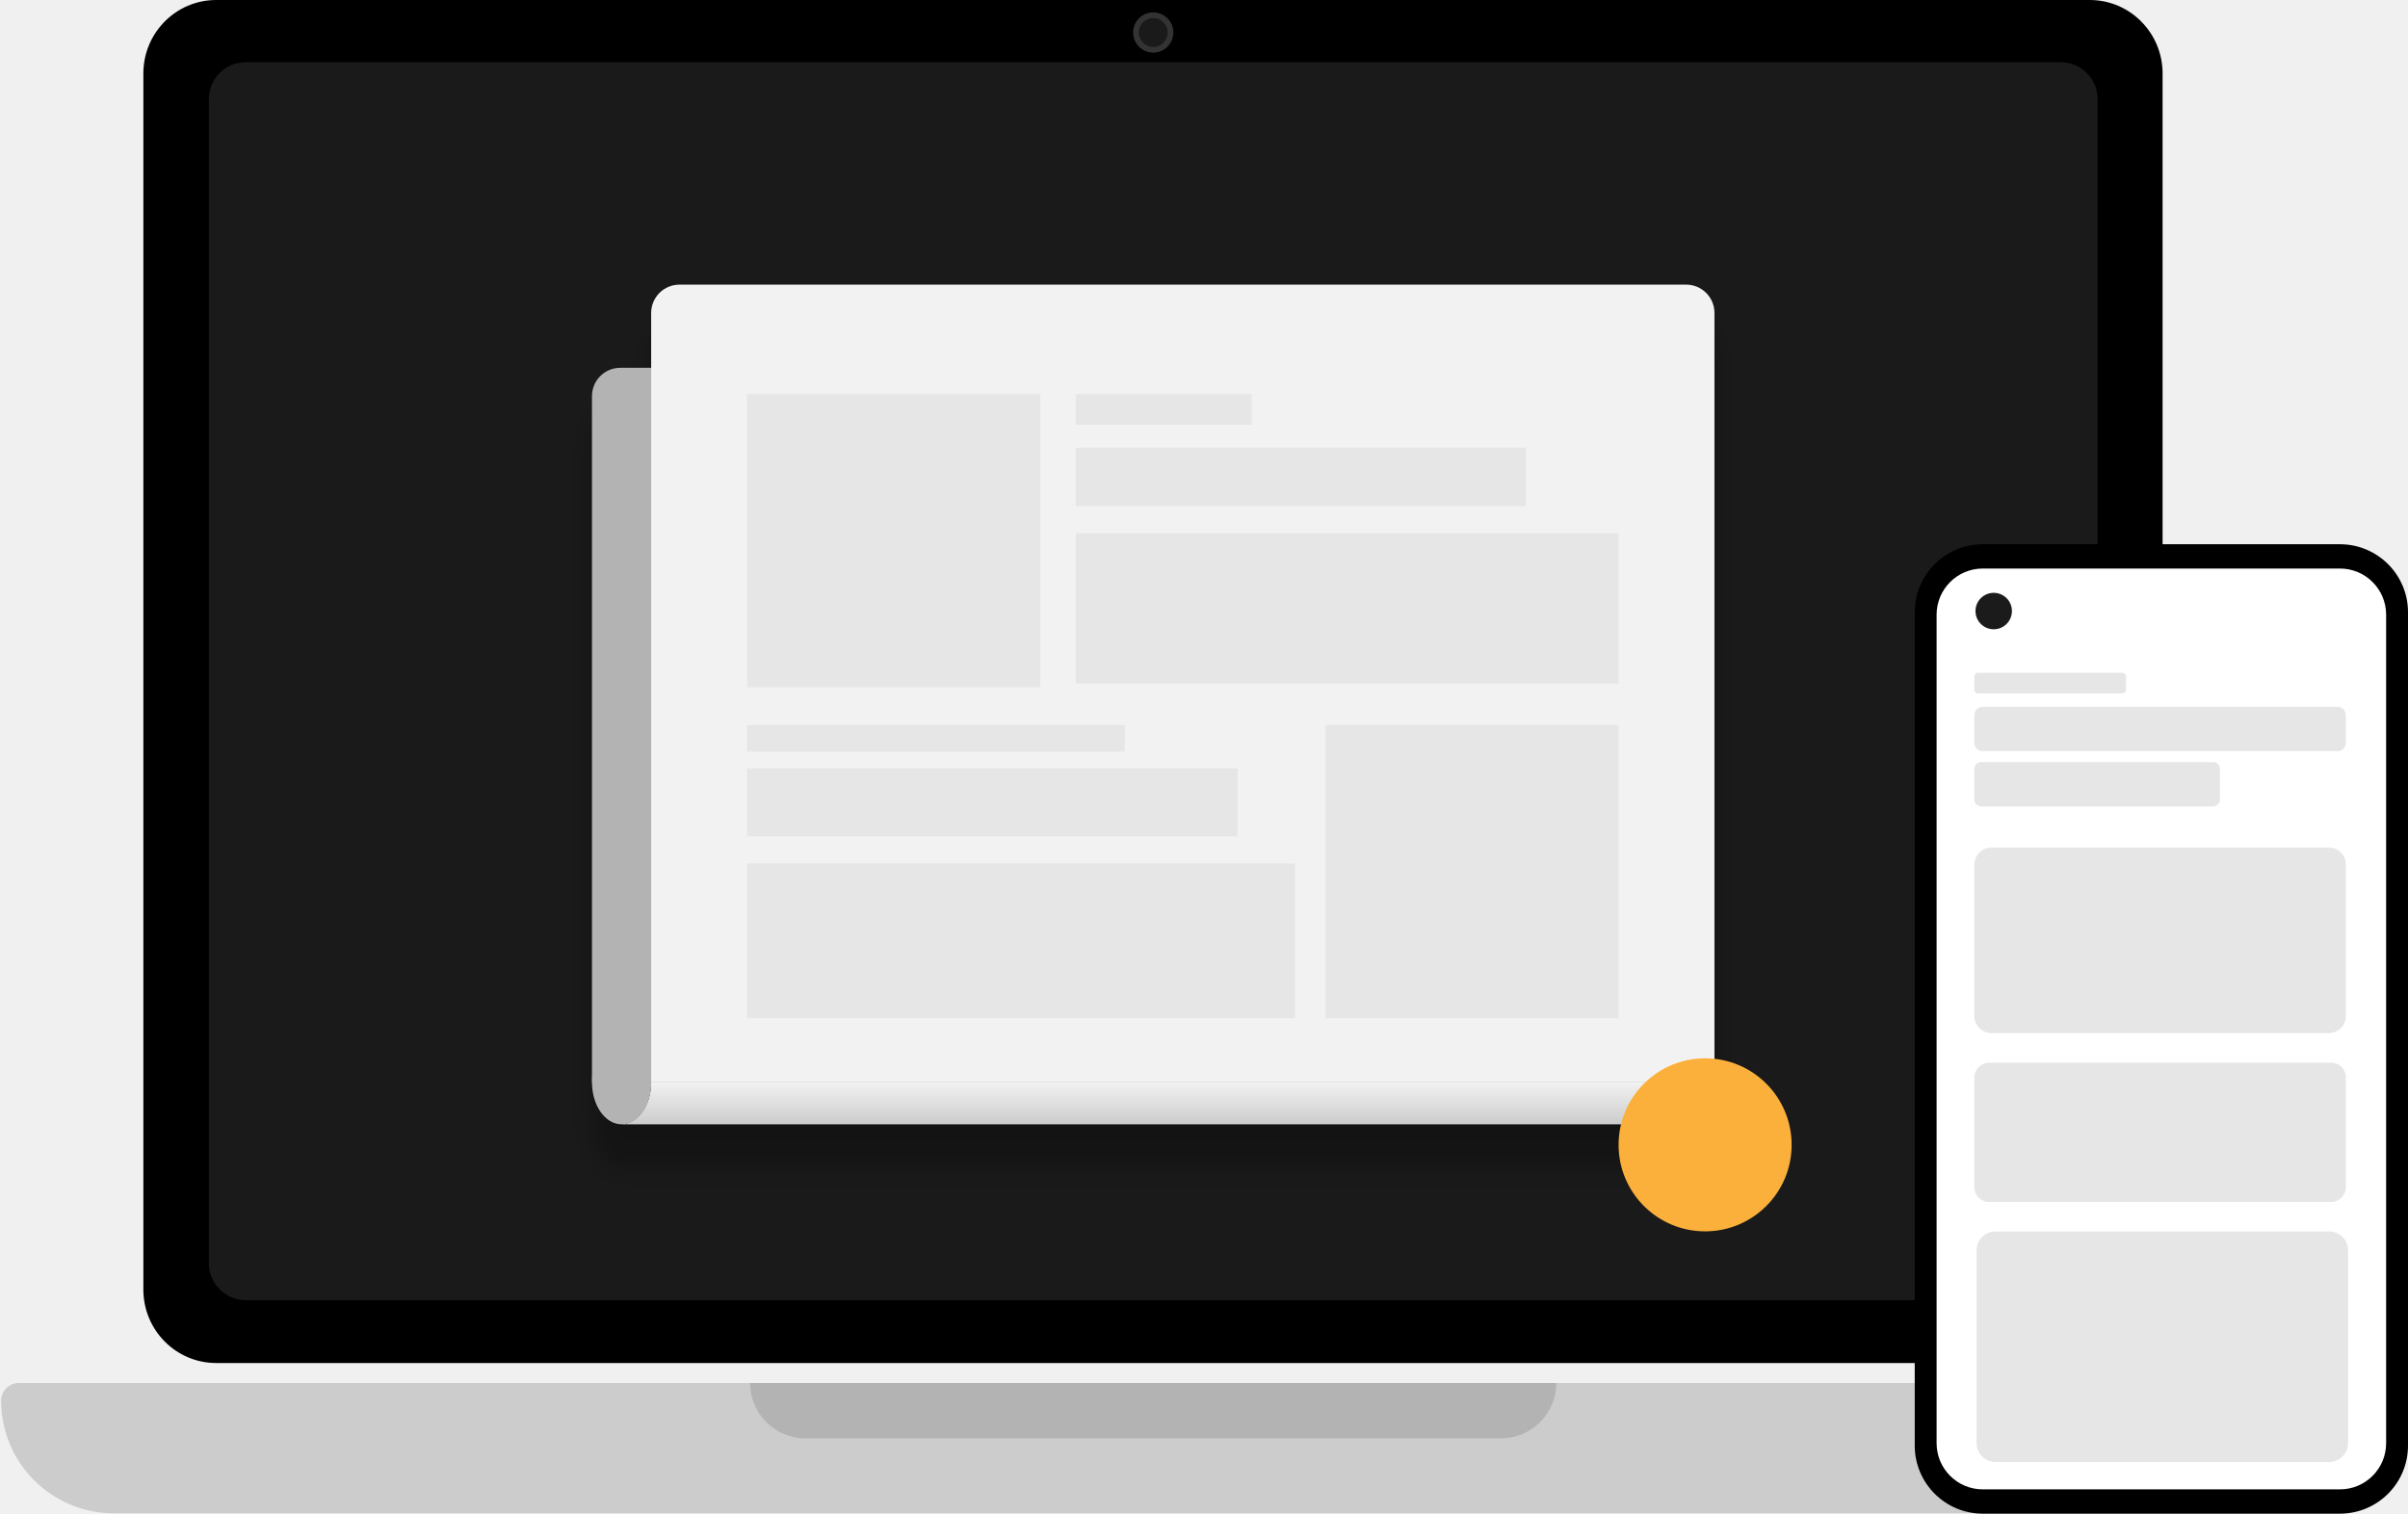
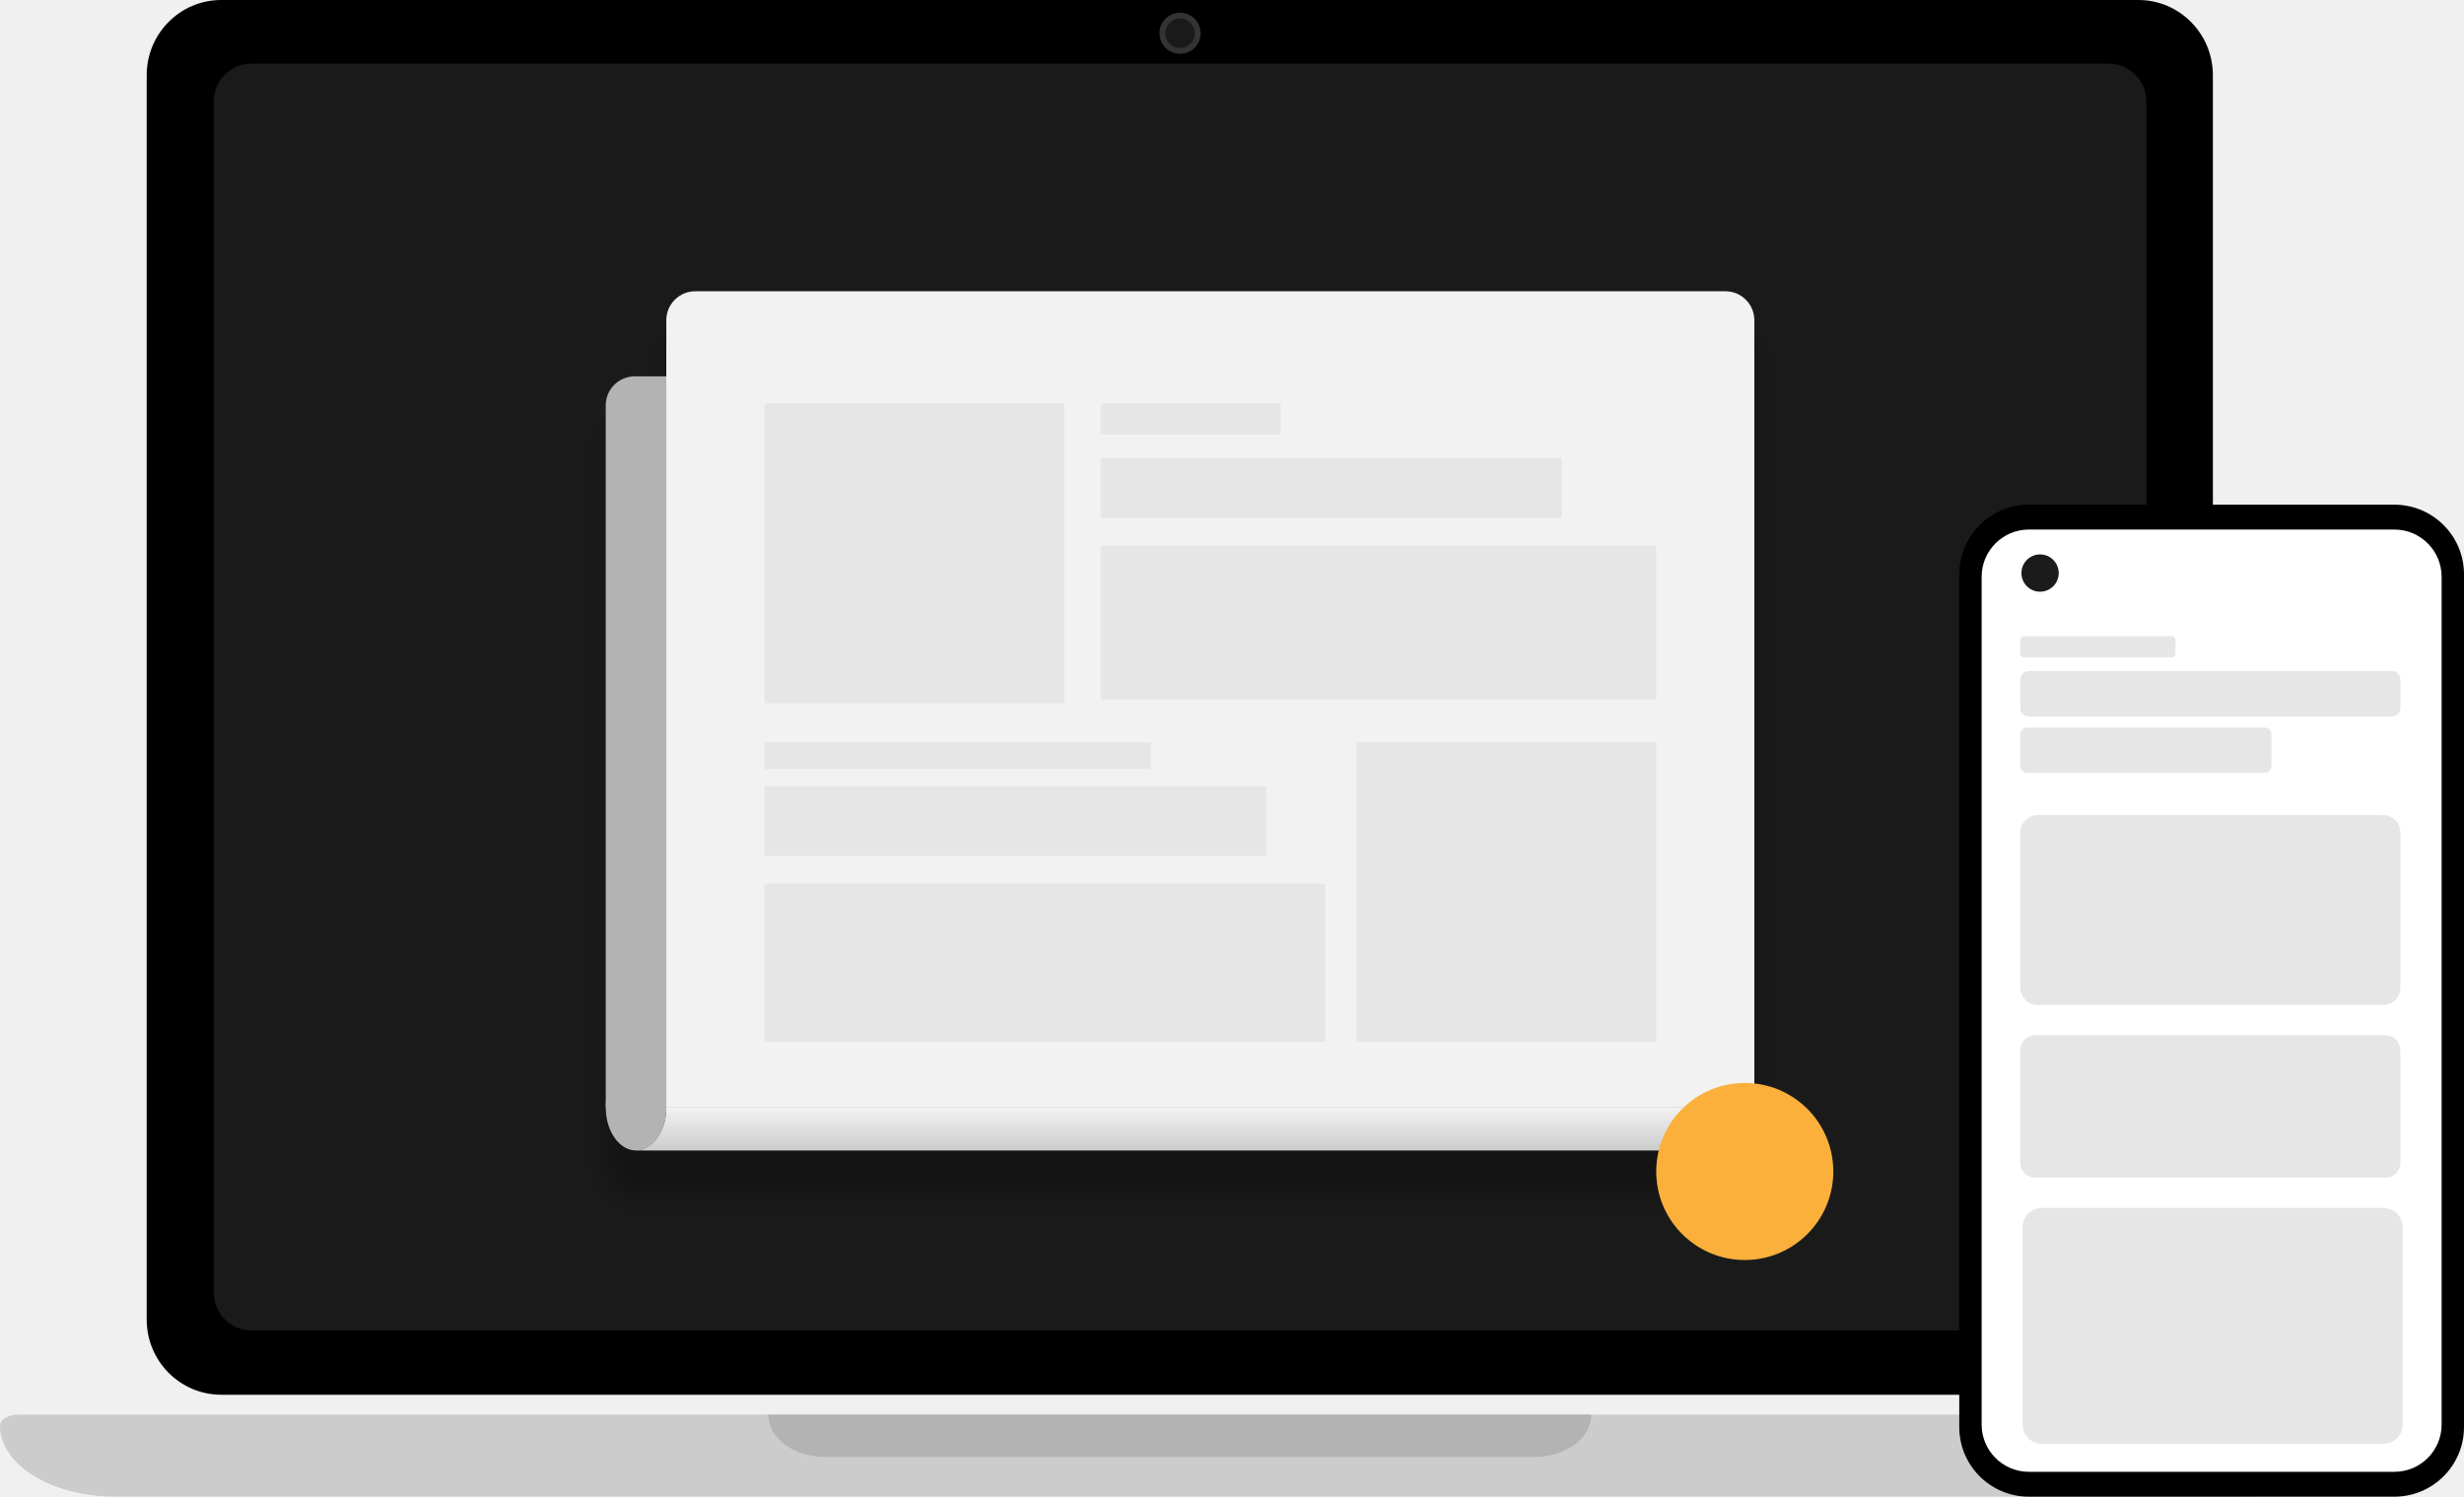
- <svg xmlns="http://www.w3.org/2000/svg" width="991" height="623" viewBox="0 0 991 623" fill="none">
-   <path d="M902.36 622.86H46.82C34.525 622.86 22.733 617.976 14.039 609.281C5.344 600.587 0.46 588.795 0.46 576.5C0.46 574.569 1.227 572.717 2.592 571.352C3.957 569.987 5.809 569.22 7.74 569.22H941.42C943.351 569.22 945.202 569.987 946.568 571.352C947.933 572.717 948.7 574.569 948.7 576.5C948.701 582.587 947.504 588.614 945.176 594.238C942.847 599.862 939.435 604.972 935.131 609.277C930.828 613.582 925.719 616.997 920.097 619.328C914.474 621.659 908.447 622.859 902.36 622.86Z" fill="#CCCCCC" />
-   <path d="M617.73 592H331.48C328.49 592.001 325.529 591.414 322.767 590.27C320.004 589.127 317.494 587.451 315.38 585.337C313.265 583.224 311.588 580.714 310.443 577.952C309.299 575.19 308.71 572.23 308.71 569.24H640.49C640.49 575.276 638.092 581.065 633.824 585.334C629.555 589.602 623.766 592 617.73 592Z" fill="#B3B3B3" />
+ <svg xmlns="http://www.w3.org/2000/svg" width="991" height="602" viewBox="0 0 991 602" fill="none">
+   <path d="M902.623 602H46.397C34.092 602 22.291 598.995 13.589 593.646C4.888 588.298 0 581.043 0 573.479V573.479C0 572.291 0.768 571.152 2.134 570.312C3.5 569.472 5.353 569 7.286 569H941.714C943.646 569 945.5 569.472 946.866 570.312C948.232 571.152 949 572.291 949 573.479V573.479C949.001 577.223 947.803 580.932 945.473 584.391C943.143 587.851 939.727 590.995 935.421 593.644C931.114 596.292 926.001 598.393 920.374 599.827C914.746 601.261 908.714 601.999 902.623 602V602Z" fill="#CCCCCC" />
+   <path d="M617.293 586H331.716C328.734 586.001 325.78 585.562 323.024 584.708C320.268 583.854 317.764 582.602 315.654 581.023C313.545 579.445 311.871 577.57 310.729 575.507C309.588 573.444 309 571.233 309 569H640C640 573.509 637.608 577.833 633.349 581.021C629.091 584.209 623.316 586 617.293 586Z" fill="#B3B3B3" />
  <path d="M860.025 0H88.975C72.42 0 59 13.541 59 30.245V530.755C59 547.459 72.42 561 88.975 561H860.025C876.58 561 890 547.459 890 530.755V30.245C890 13.541 876.58 0 860.025 0Z" fill="black" />
  <path d="M848 25.58H101.21C92.777 25.58 85.94 32.417 85.94 40.85V519.88C85.94 528.313 92.777 535.15 101.21 535.15H848C856.433 535.15 863.27 528.313 863.27 519.88V40.85C863.27 32.417 856.433 25.58 848 25.58Z" fill="#1A1A1A" />
  <path d="M474.6 21.66C479.173 21.66 482.88 17.953 482.88 13.38C482.88 8.807 479.173 5.1 474.6 5.1C470.027 5.1 466.32 8.807 466.32 13.38C466.32 17.953 470.027 21.66 474.6 21.66Z" fill="#333333" />
  <path d="M474.6 19.33C477.886 19.33 480.55 16.666 480.55 13.38C480.55 10.094 477.886 7.43 474.6 7.43C471.314 7.43 468.65 10.094 468.65 13.38C468.65 16.666 471.314 19.33 474.6 19.33Z" fill="#1A1A1A" />
  <g filter="url(#filter0_d)">
    <path d="M255.27 151.38H681.22V445.48H243.62V163.03C243.62 161.5 243.921 159.985 244.507 158.572C245.092 157.158 245.95 155.874 247.032 154.792C248.114 153.71 249.398 152.852 250.812 152.267C252.225 151.681 253.74 151.38 255.27 151.38Z" fill="#B3B3B3" />
    <path d="M279.64 117.15H693.93C697.02 117.15 699.983 118.377 702.168 120.562C704.353 122.747 705.58 125.71 705.58 128.8V445.48H267.98V128.81C267.979 127.278 268.279 125.762 268.865 124.346C269.45 122.931 270.309 121.645 271.392 120.562C272.475 119.479 273.761 118.62 275.176 118.035C276.592 117.449 278.108 117.149 279.64 117.15Z" fill="#F2F2F2" />
    <path d="M705.58 445.48C705.58 455.02 699.96 462.76 693.03 462.76H255.42C262.36 462.76 267.98 455.02 267.98 445.48H705.58Z" fill="url(#paint0_linear)" />
    <path d="M255.82 462.75C262.552 462.75 268.01 455.018 268.01 445.48C268.01 435.942 262.552 428.21 255.82 428.21C249.088 428.21 243.63 435.942 243.63 445.48C243.63 455.018 249.088 462.75 255.82 462.75Z" fill="#B3B3B3" />
    <path d="M428.06 162.23H307.45V282.84H428.06V162.23Z" fill="#E6E6E6" />
    <path d="M515.1 162.23H442.74V174.81H515.1V162.23Z" fill="#E6E6E6" />
    <path d="M628.11 184.25H442.74V208.37H628.11V184.25Z" fill="#E6E6E6" />
    <path d="M666.12 219.44H442.74V281.32H666.12V219.44Z" fill="#E6E6E6" />
    <path d="M666.12 298.43H545.51V419.04H666.12V298.43Z" fill="#E6E6E6" />
    <path d="M462.93 298.43H307.45V309.32H462.93V298.43Z" fill="#E6E6E6" />
    <path d="M509.33 316.29H307.45V344.18H509.33V316.29Z" fill="#E6E6E6" />
    <path d="M532.93 355.33H307.45V419.04H532.93V355.33Z" fill="#E6E6E6" />
  </g>
  <path d="M701.73 506.81C721.397 506.81 737.34 490.867 737.34 471.2C737.34 451.533 721.397 435.59 701.73 435.59C682.063 435.59 666.12 451.533 666.12 471.2C666.12 490.867 682.063 506.81 701.73 506.81Z" fill="#FBB03B" />
-   <rect x="788" y="224" width="203" height="399" rx="28" fill="black" />
-   <rect x="797" y="234" width="185" height="379" rx="19" fill="white" />
-   <path d="M873.45 276.9H814.03C813.207 276.9 812.54 277.567 812.54 278.39V283.93C812.54 284.753 813.207 285.42 814.03 285.42H873.45C874.273 285.42 874.94 284.753 874.94 283.93V278.39C874.94 277.567 874.273 276.9 873.45 276.9Z" fill="#E6E6E6" />
-   <path d="M962.01 290.91H815.95C814.067 290.91 812.54 292.437 812.54 294.32V305.76C812.54 307.643 814.067 309.17 815.95 309.17H962.01C963.893 309.17 965.42 307.643 965.42 305.76V294.32C965.42 292.437 963.893 290.91 962.01 290.91Z" fill="#E6E6E6" />
-   <path d="M910.8 313.65H815.32C813.784 313.65 812.54 314.895 812.54 316.43V329.13C812.54 330.665 813.784 331.91 815.32 331.91H910.8C912.335 331.91 913.58 330.665 913.58 329.13V316.43C913.58 314.895 912.335 313.65 910.8 313.65Z" fill="#E6E6E6" />
-   <path d="M958.44 348.85H819.52C815.665 348.85 812.54 351.975 812.54 355.83V418.23C812.54 422.085 815.665 425.21 819.52 425.21H958.44C962.295 425.21 965.42 422.085 965.42 418.23V355.83C965.42 351.975 962.295 348.85 958.44 348.85Z" fill="#E6E6E6" />
-   <path d="M959.37 437.38H818.59C815.249 437.38 812.54 440.089 812.54 443.43V488.65C812.54 491.991 815.249 494.7 818.59 494.7H959.37C962.711 494.7 965.42 491.991 965.42 488.65V443.43C965.42 440.089 962.711 437.38 959.37 437.38Z" fill="#E6E6E6" />
-   <path d="M958.56 506.86H821.24C816.943 506.86 813.46 510.343 813.46 514.64V593.96C813.46 598.257 816.943 601.74 821.24 601.74H958.56C962.857 601.74 966.34 598.257 966.34 593.96V514.64C966.34 510.343 962.857 506.86 958.56 506.86Z" fill="#E6E6E6" />
-   <circle cx="820.5" cy="251.5" r="7.5" fill="#1B1B1B" />
+   <rect x="788" y="203" width="203" height="399" rx="28" fill="black" />
+   <rect x="797" y="213" width="185" height="379" rx="19" fill="white" />
+   <path d="M873.45 255.9H814.03C813.207 255.9 812.54 256.567 812.54 257.39V262.93C812.54 263.753 813.207 264.42 814.03 264.42H873.45C874.273 264.42 874.94 263.753 874.94 262.93V257.39C874.94 256.567 874.273 255.9 873.45 255.9Z" fill="#E6E6E6" />
+   <path d="M962.01 269.91H815.95C814.067 269.91 812.54 271.437 812.54 273.32V284.76C812.54 286.643 814.067 288.17 815.95 288.17H962.01C963.893 288.17 965.42 286.643 965.42 284.76V273.32C965.42 271.437 963.893 269.91 962.01 269.91Z" fill="#E6E6E6" />
+   <path d="M910.8 292.65H815.32C813.784 292.65 812.54 293.895 812.54 295.43V308.13C812.54 309.665 813.784 310.91 815.32 310.91H910.8C912.335 310.91 913.58 309.665 913.58 308.13V295.43C913.58 293.895 912.335 292.65 910.8 292.65Z" fill="#E6E6E6" />
+   <path d="M958.44 327.85H819.52C815.665 327.85 812.54 330.975 812.54 334.83V397.23C812.54 401.085 815.665 404.21 819.52 404.21H958.44C962.295 404.21 965.42 401.085 965.42 397.23V334.83C965.42 330.975 962.295 327.85 958.44 327.85Z" fill="#E6E6E6" />
+   <path d="M959.37 416.38H818.59C815.249 416.38 812.54 419.089 812.54 422.43V467.65C812.54 470.991 815.249 473.7 818.59 473.7H959.37C962.711 473.7 965.42 470.991 965.42 467.65V422.43C965.42 419.089 962.711 416.38 959.37 416.38Z" fill="#E6E6E6" />
+   <path d="M958.56 485.86H821.24C816.943 485.86 813.46 489.343 813.46 493.64V572.96C813.46 577.257 816.943 580.74 821.24 580.74H958.56C962.857 580.74 966.34 577.257 966.34 572.96V493.64C966.34 489.343 962.857 485.86 958.56 485.86Z" fill="#E6E6E6" />
+   <circle cx="820.5" cy="230.5" r="7.5" fill="#1B1B1B" />
  <defs>
    <filter id="filter0_d" x="233.62" y="117.15" width="481.96" height="373.61" filterUnits="userSpaceOnUse" color-interpolation-filters="sRGB">
      <feFlood flood-opacity="0" result="BackgroundImageFix" />
      <feColorMatrix in="SourceAlpha" type="matrix" values="0 0 0 0 0 0 0 0 0 0 0 0 0 0 0 0 0 0 127 0" />
      <feOffset dy="18" />
      <feGaussianBlur stdDeviation="5" />
      <feColorMatrix type="matrix" values="0 0 0 0 0 0 0 0 0 0 0 0 0 0 0 0 0 0 0.25 0" />
      <feBlend mode="normal" in2="BackgroundImageFix" result="effect1_dropShadow" />
      <feBlend mode="normal" in="SourceGraphic" in2="effect1_dropShadow" result="shape" />
    </filter>
    <linearGradient id="paint0_linear" x1="480.5" y1="462.76" x2="480.5" y2="445.48" gradientUnits="userSpaceOnUse">
      <stop stop-color="#CCCCCC" />
      <stop offset="1" stop-color="#F2F2F2" />
    </linearGradient>
  </defs>
</svg>
